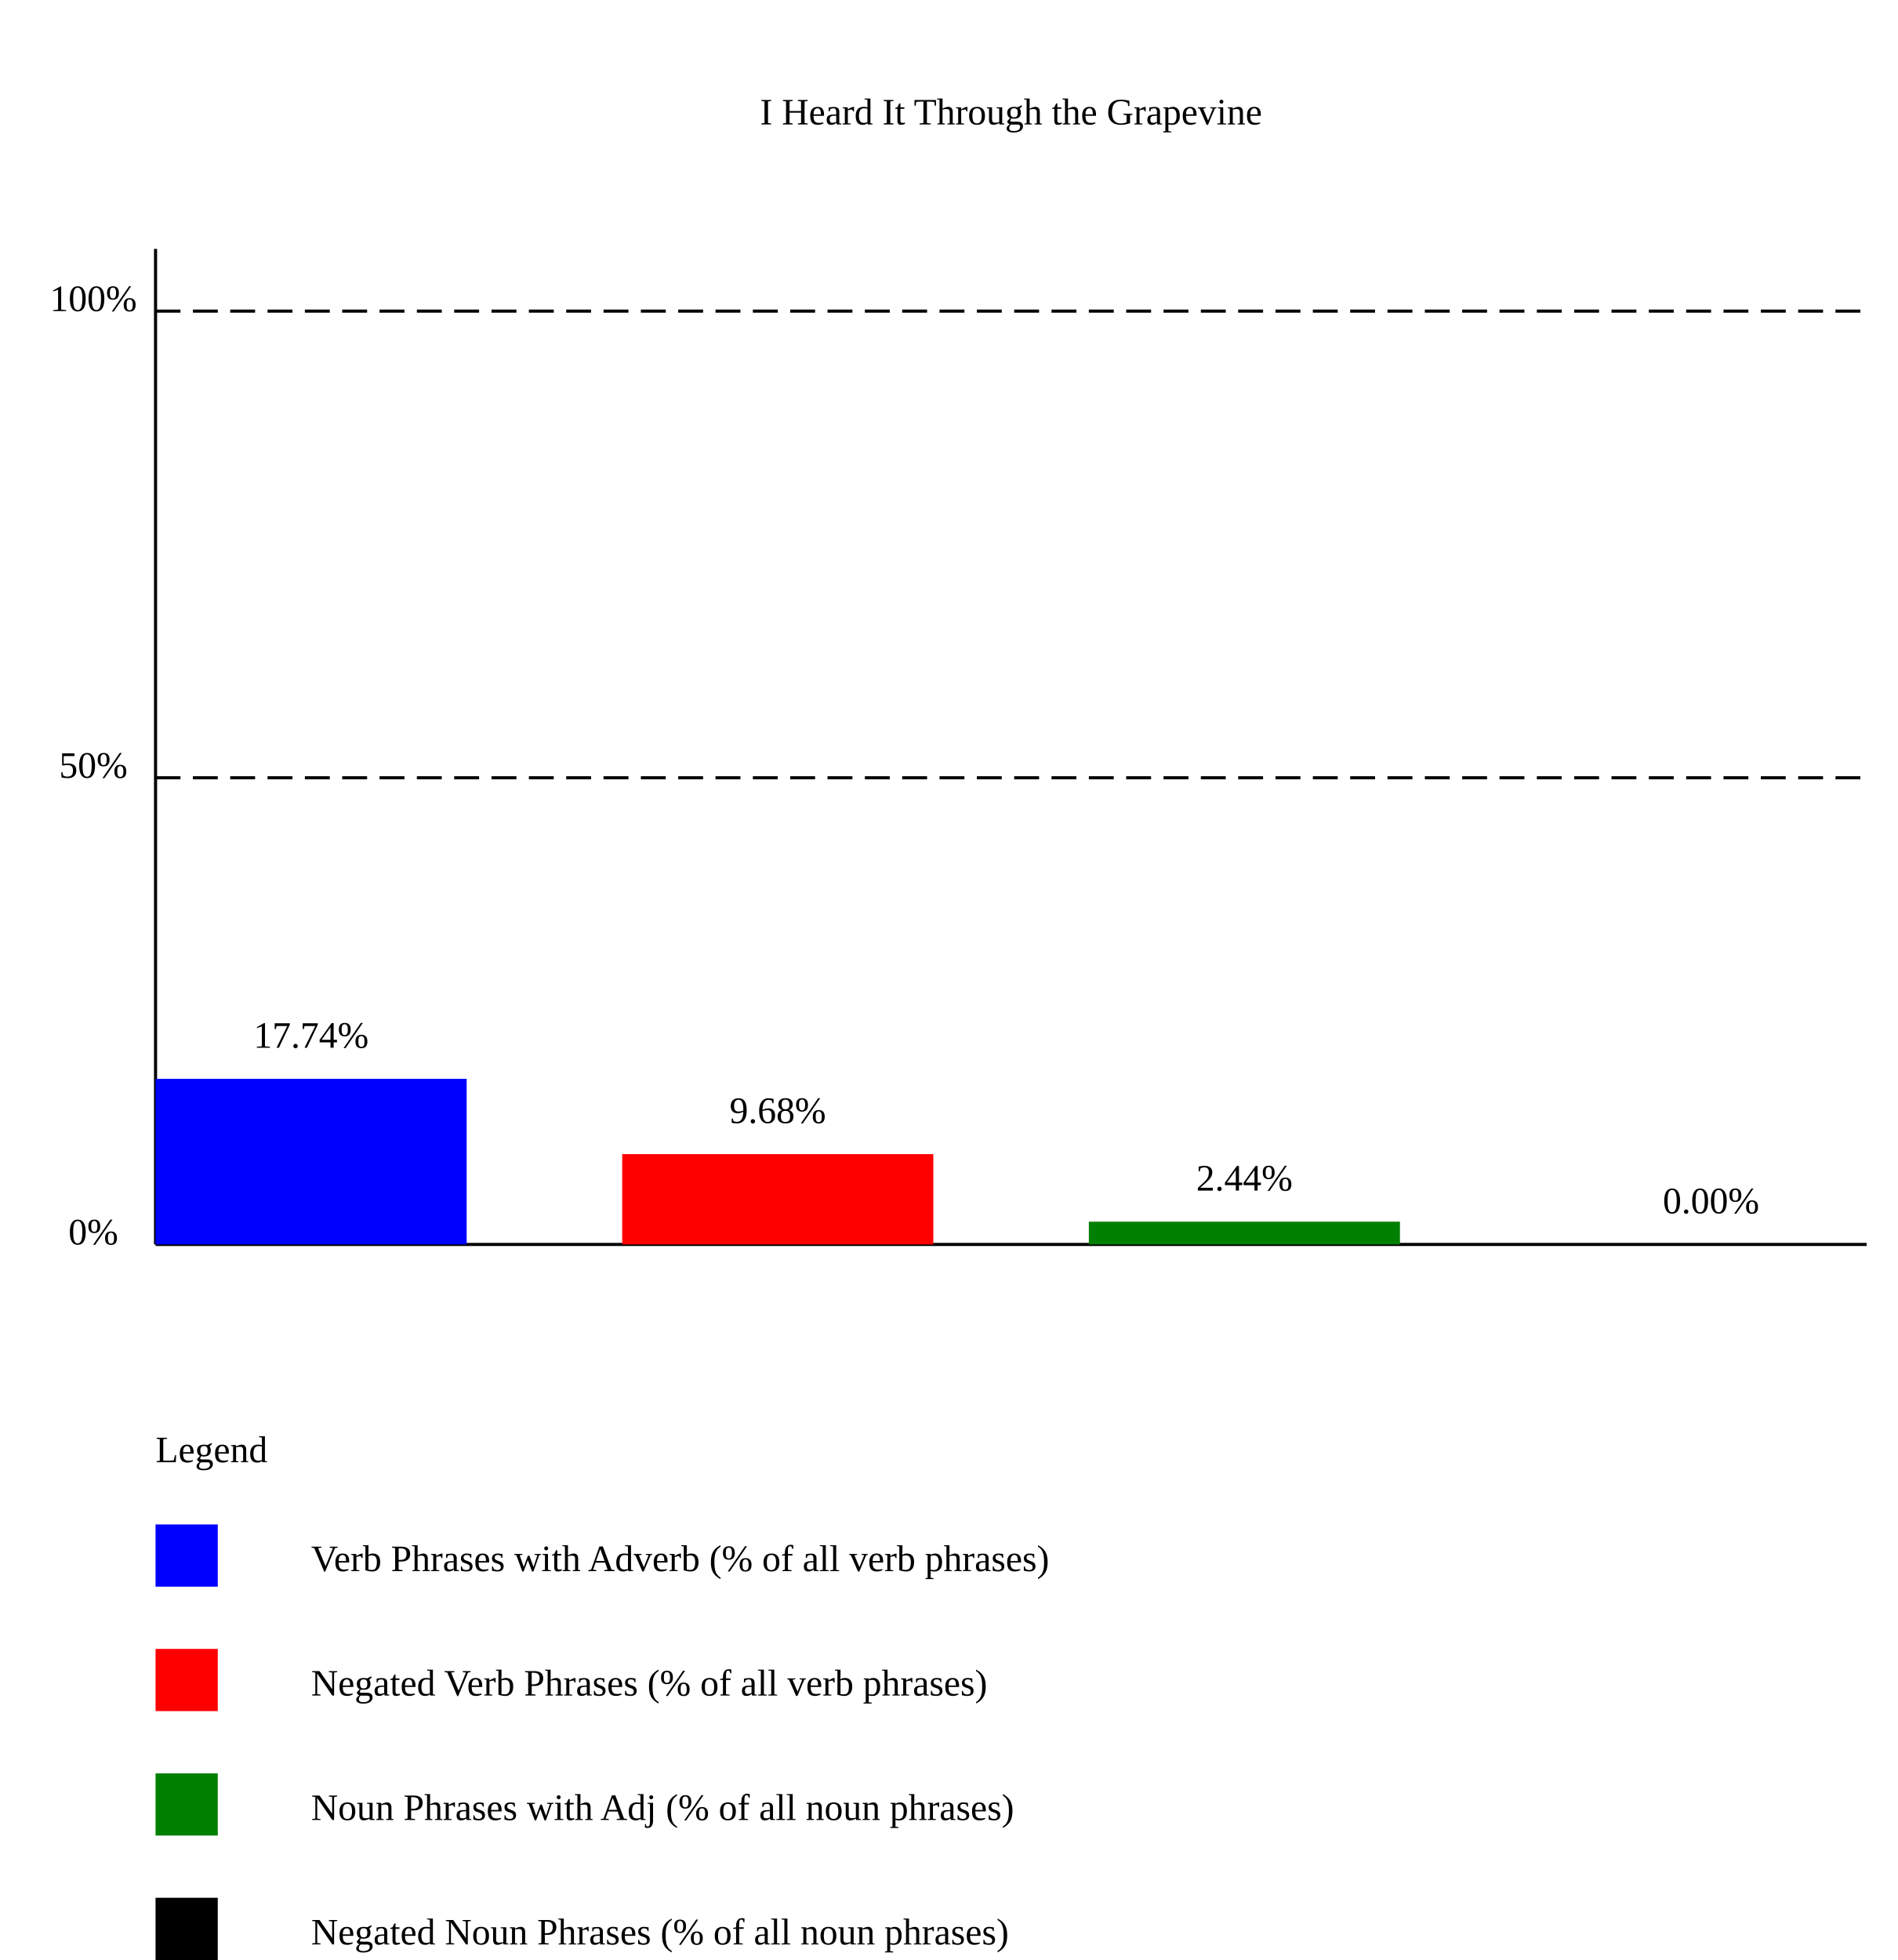
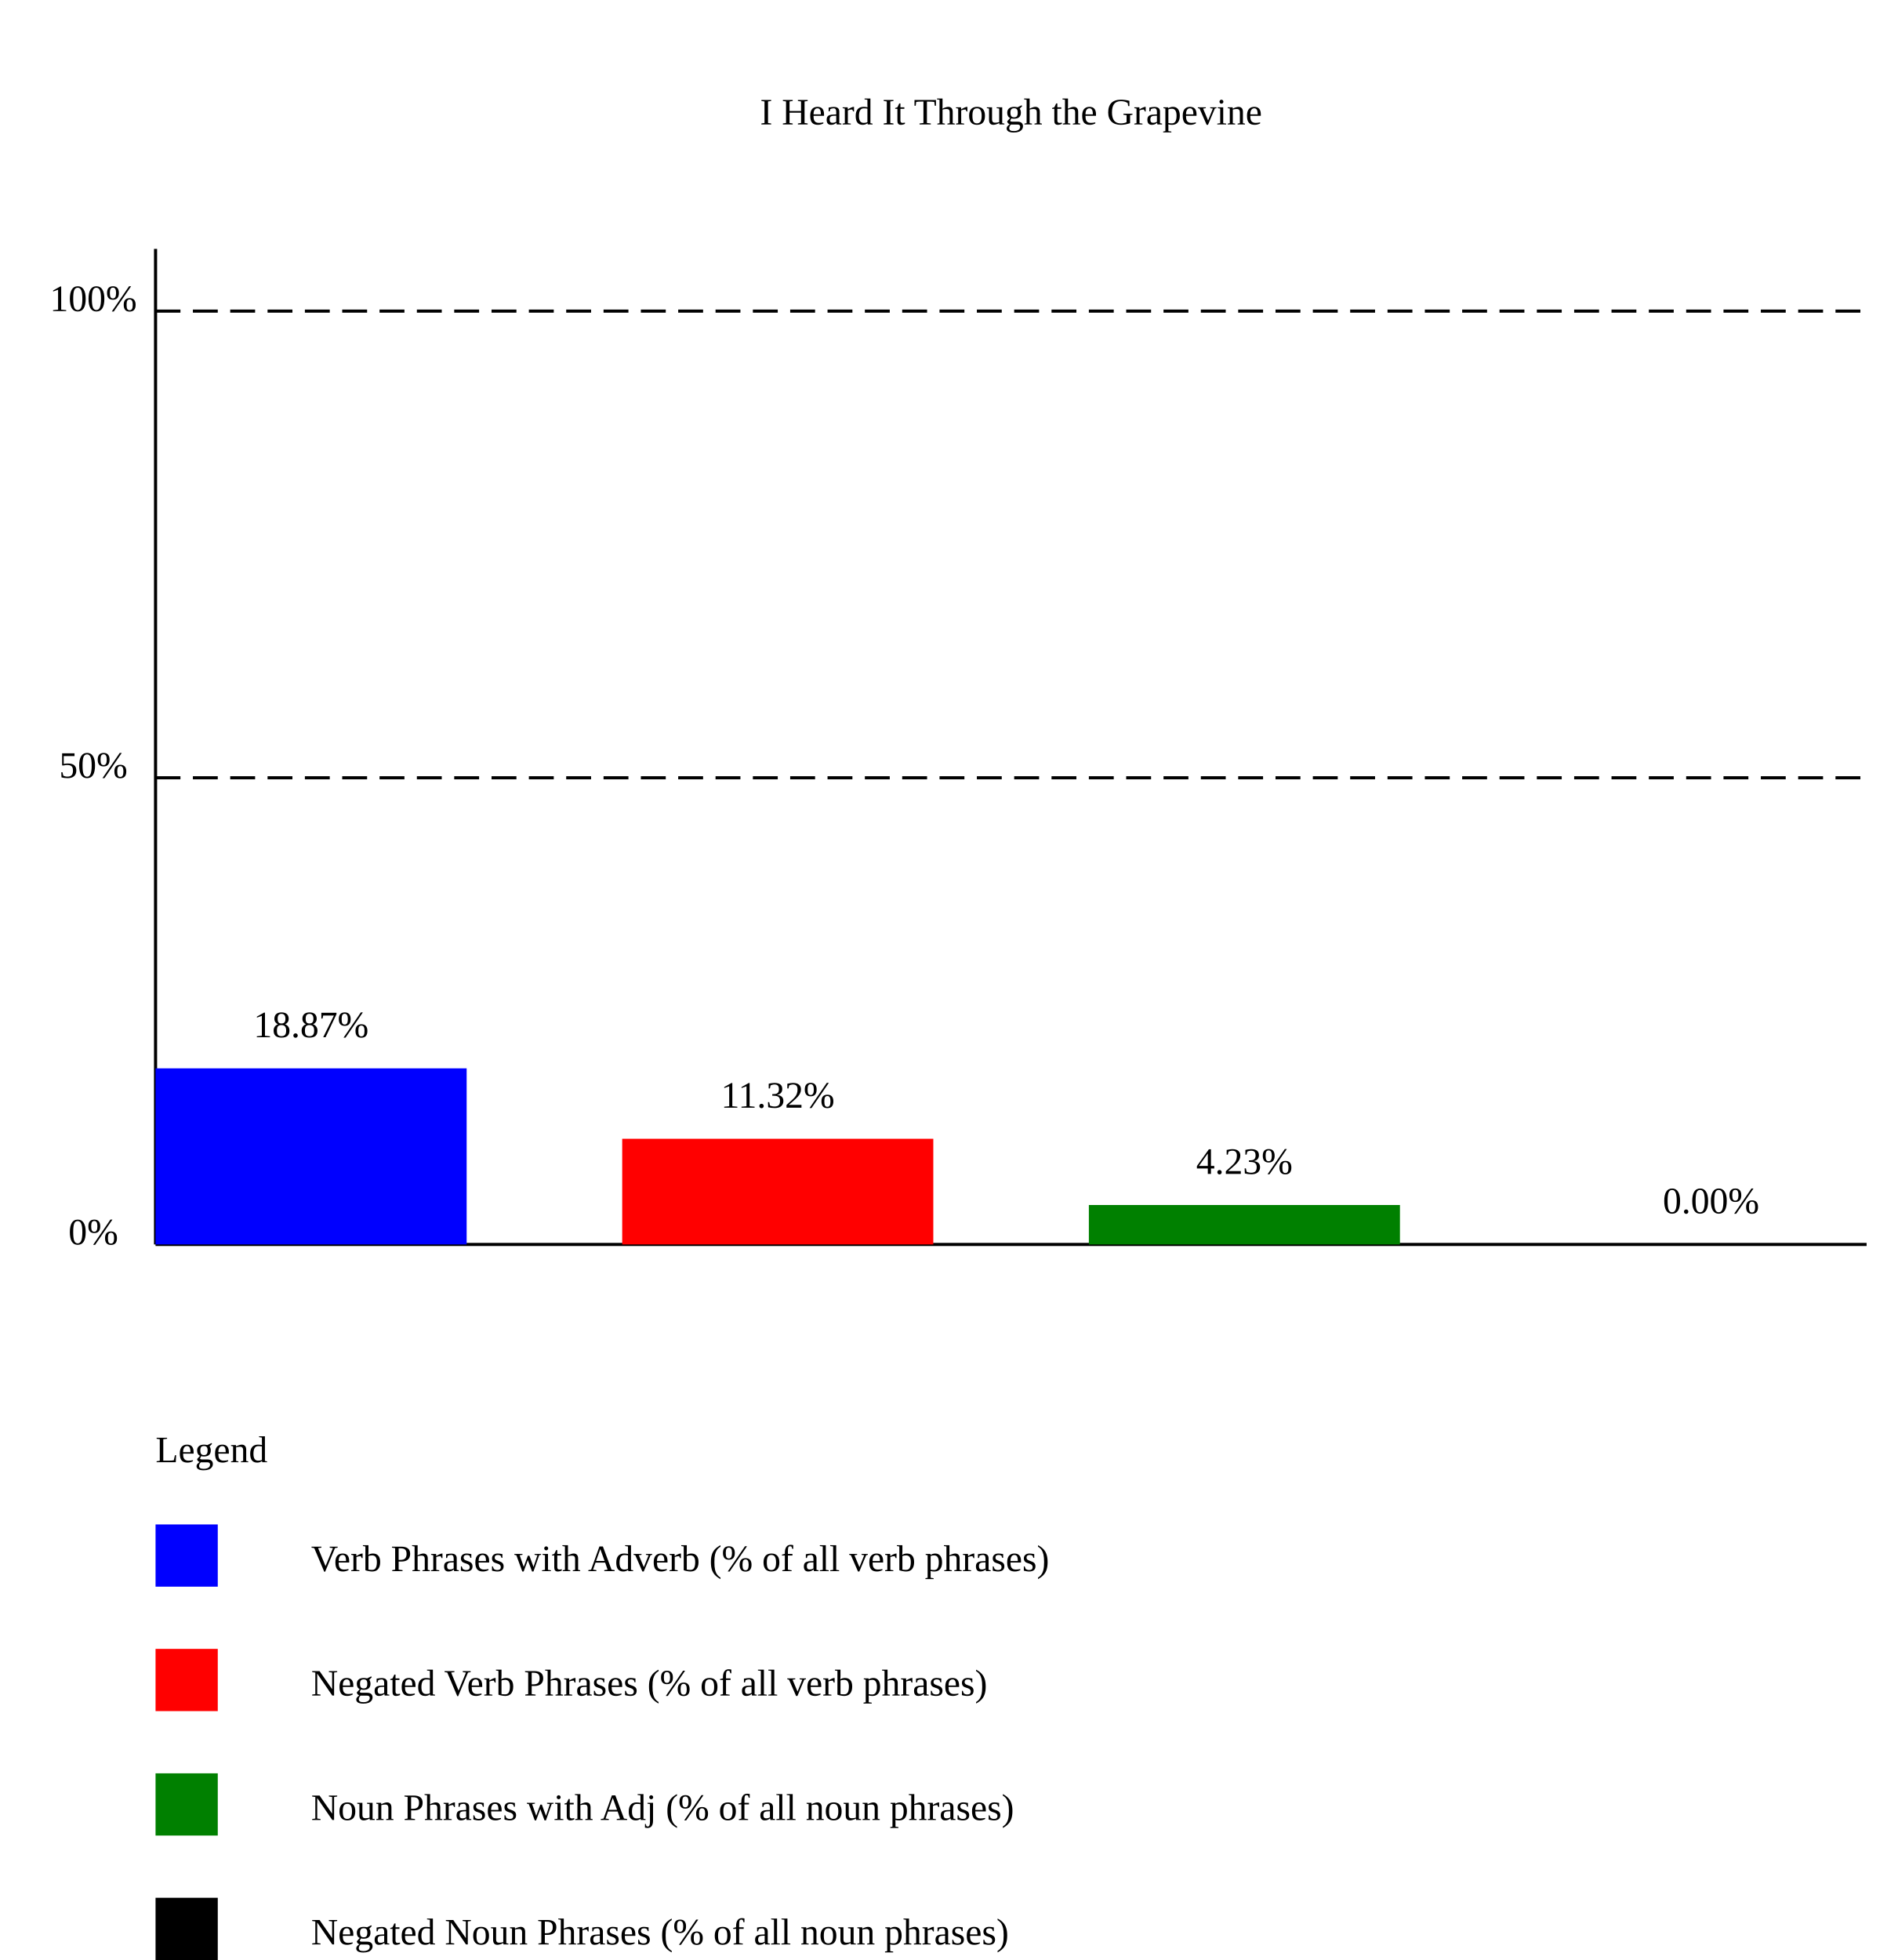
<svg xmlns="http://www.w3.org/2000/svg" width="100%" height="100%" viewBox="0 0 610 630" preserveAspectRatio="xMidYMid">
  <text x="325" y="40" text-anchor="middle">I Heard It Through the Grapevine</text>
  <line x1="50" y1="400" x2="600" y2="400" style="stroke:rgb(0,0,0);stroke-width:1" />
  <line x1="50" y1="400" x2="50" y2="80" style="stroke:rgb(0,0,0);stroke-width:1" />
  <text x="30" y="400" text-anchor="middle">0%</text>
  <text x="30" y="250" text-anchor="middle">50%</text>
  <text x="30" y="100" text-anchor="middle">100%</text>
  <line x1="50" y1="250" x2="600" y2="250" style="stroke:rgb(0,0,0);stroke-width:1" stroke-dasharray="8 4" />
  <line x1="50" y1="100" x2="600" y2="100" style="stroke:rgb(0,0,0);stroke-width:1" stroke-dasharray="8 4" />
-   <rect x="50" y="346.774" width="100" height="53.226" style="fill:blue" />
-   <rect x="200" y="370.968" width="100" height="29.032" style="fill:red" />
-   <rect x="350" y="392.683" width="100" height="7.317" style="fill:green" />
+   <rect x="50" y="343.396" width="100" height="56.604" style="fill:blue" />
+   <rect x="200" y="366.038" width="100" height="33.962" style="fill:red" />
+   <rect x="350" y="387.324" width="100" height="12.676" style="fill:green" />
  <rect x="500" y="400" width="100" height="0" style="fill:black" />
-   <text x="100" y="336.774" text-anchor="middle">17.74%</text>
-   <text x="250" y="360.968" text-anchor="middle">9.68%</text>
-   <text x="400" y="382.683" text-anchor="middle">2.44%</text>
+   <text x="100" y="333.396" text-anchor="middle">18.87%</text>
+   <text x="250" y="356.038" text-anchor="middle">11.32%</text>
+   <text x="400" y="377.324" text-anchor="middle">4.23%</text>
  <text x="550" y="390" text-anchor="middle">0.00%</text>
  <text x="50" y="470" text-anchor="left">Legend</text>
  <rect x="50" y="490" width="20" height="20" style="fill:blue" />
  <text x="100" y="505" text-anchor="left">Verb Phrases with Adverb (% of all verb phrases)</text>
  <rect x="50" y="530" width="20" height="20" style="fill:red" />
  <text x="100" y="545" text-anchor="left">Negated Verb Phrases (% of all verb phrases)</text>
  <rect x="50" y="570" width="20" height="20" style="fill:green" />
  <text x="100" y="585" text-anchor="left">Noun Phrases with Adj (% of all noun phrases)</text>
  <rect x="50" y="610" width="20" height="20" style="fill:black" />
  <text x="100" y="625" text-anchor="left">Negated Noun Phrases (% of all noun phrases)</text>
</svg>
